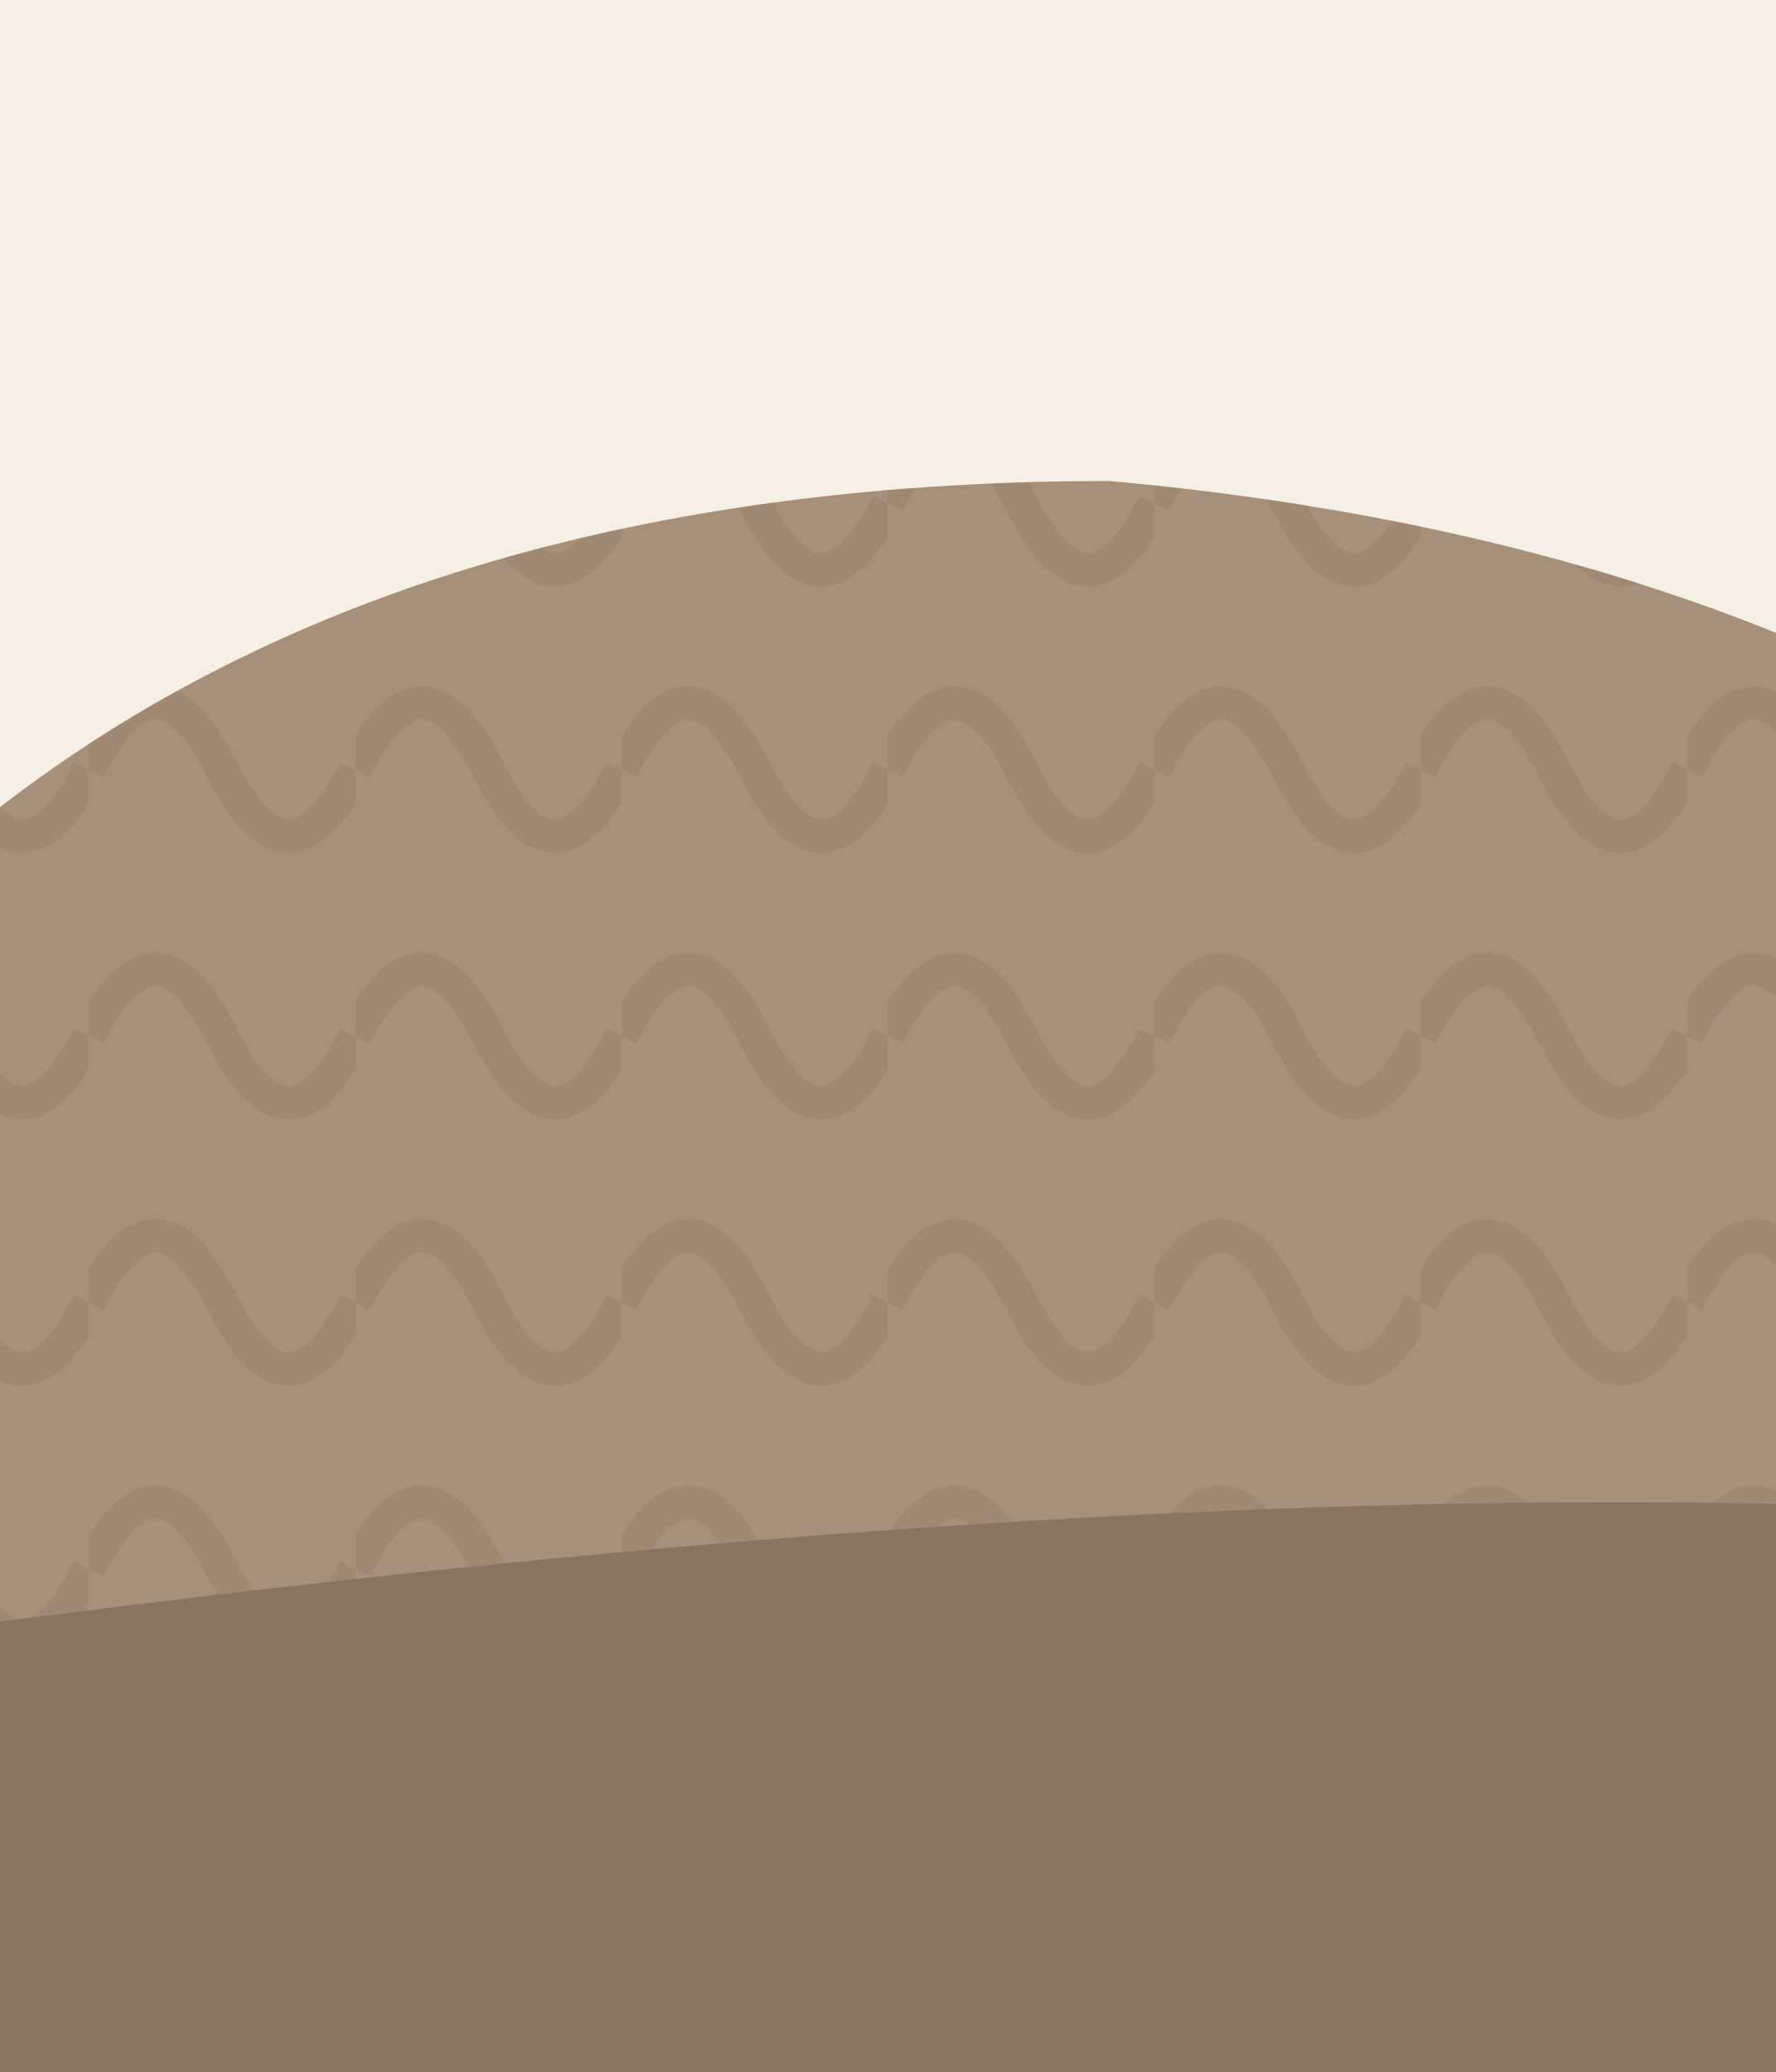
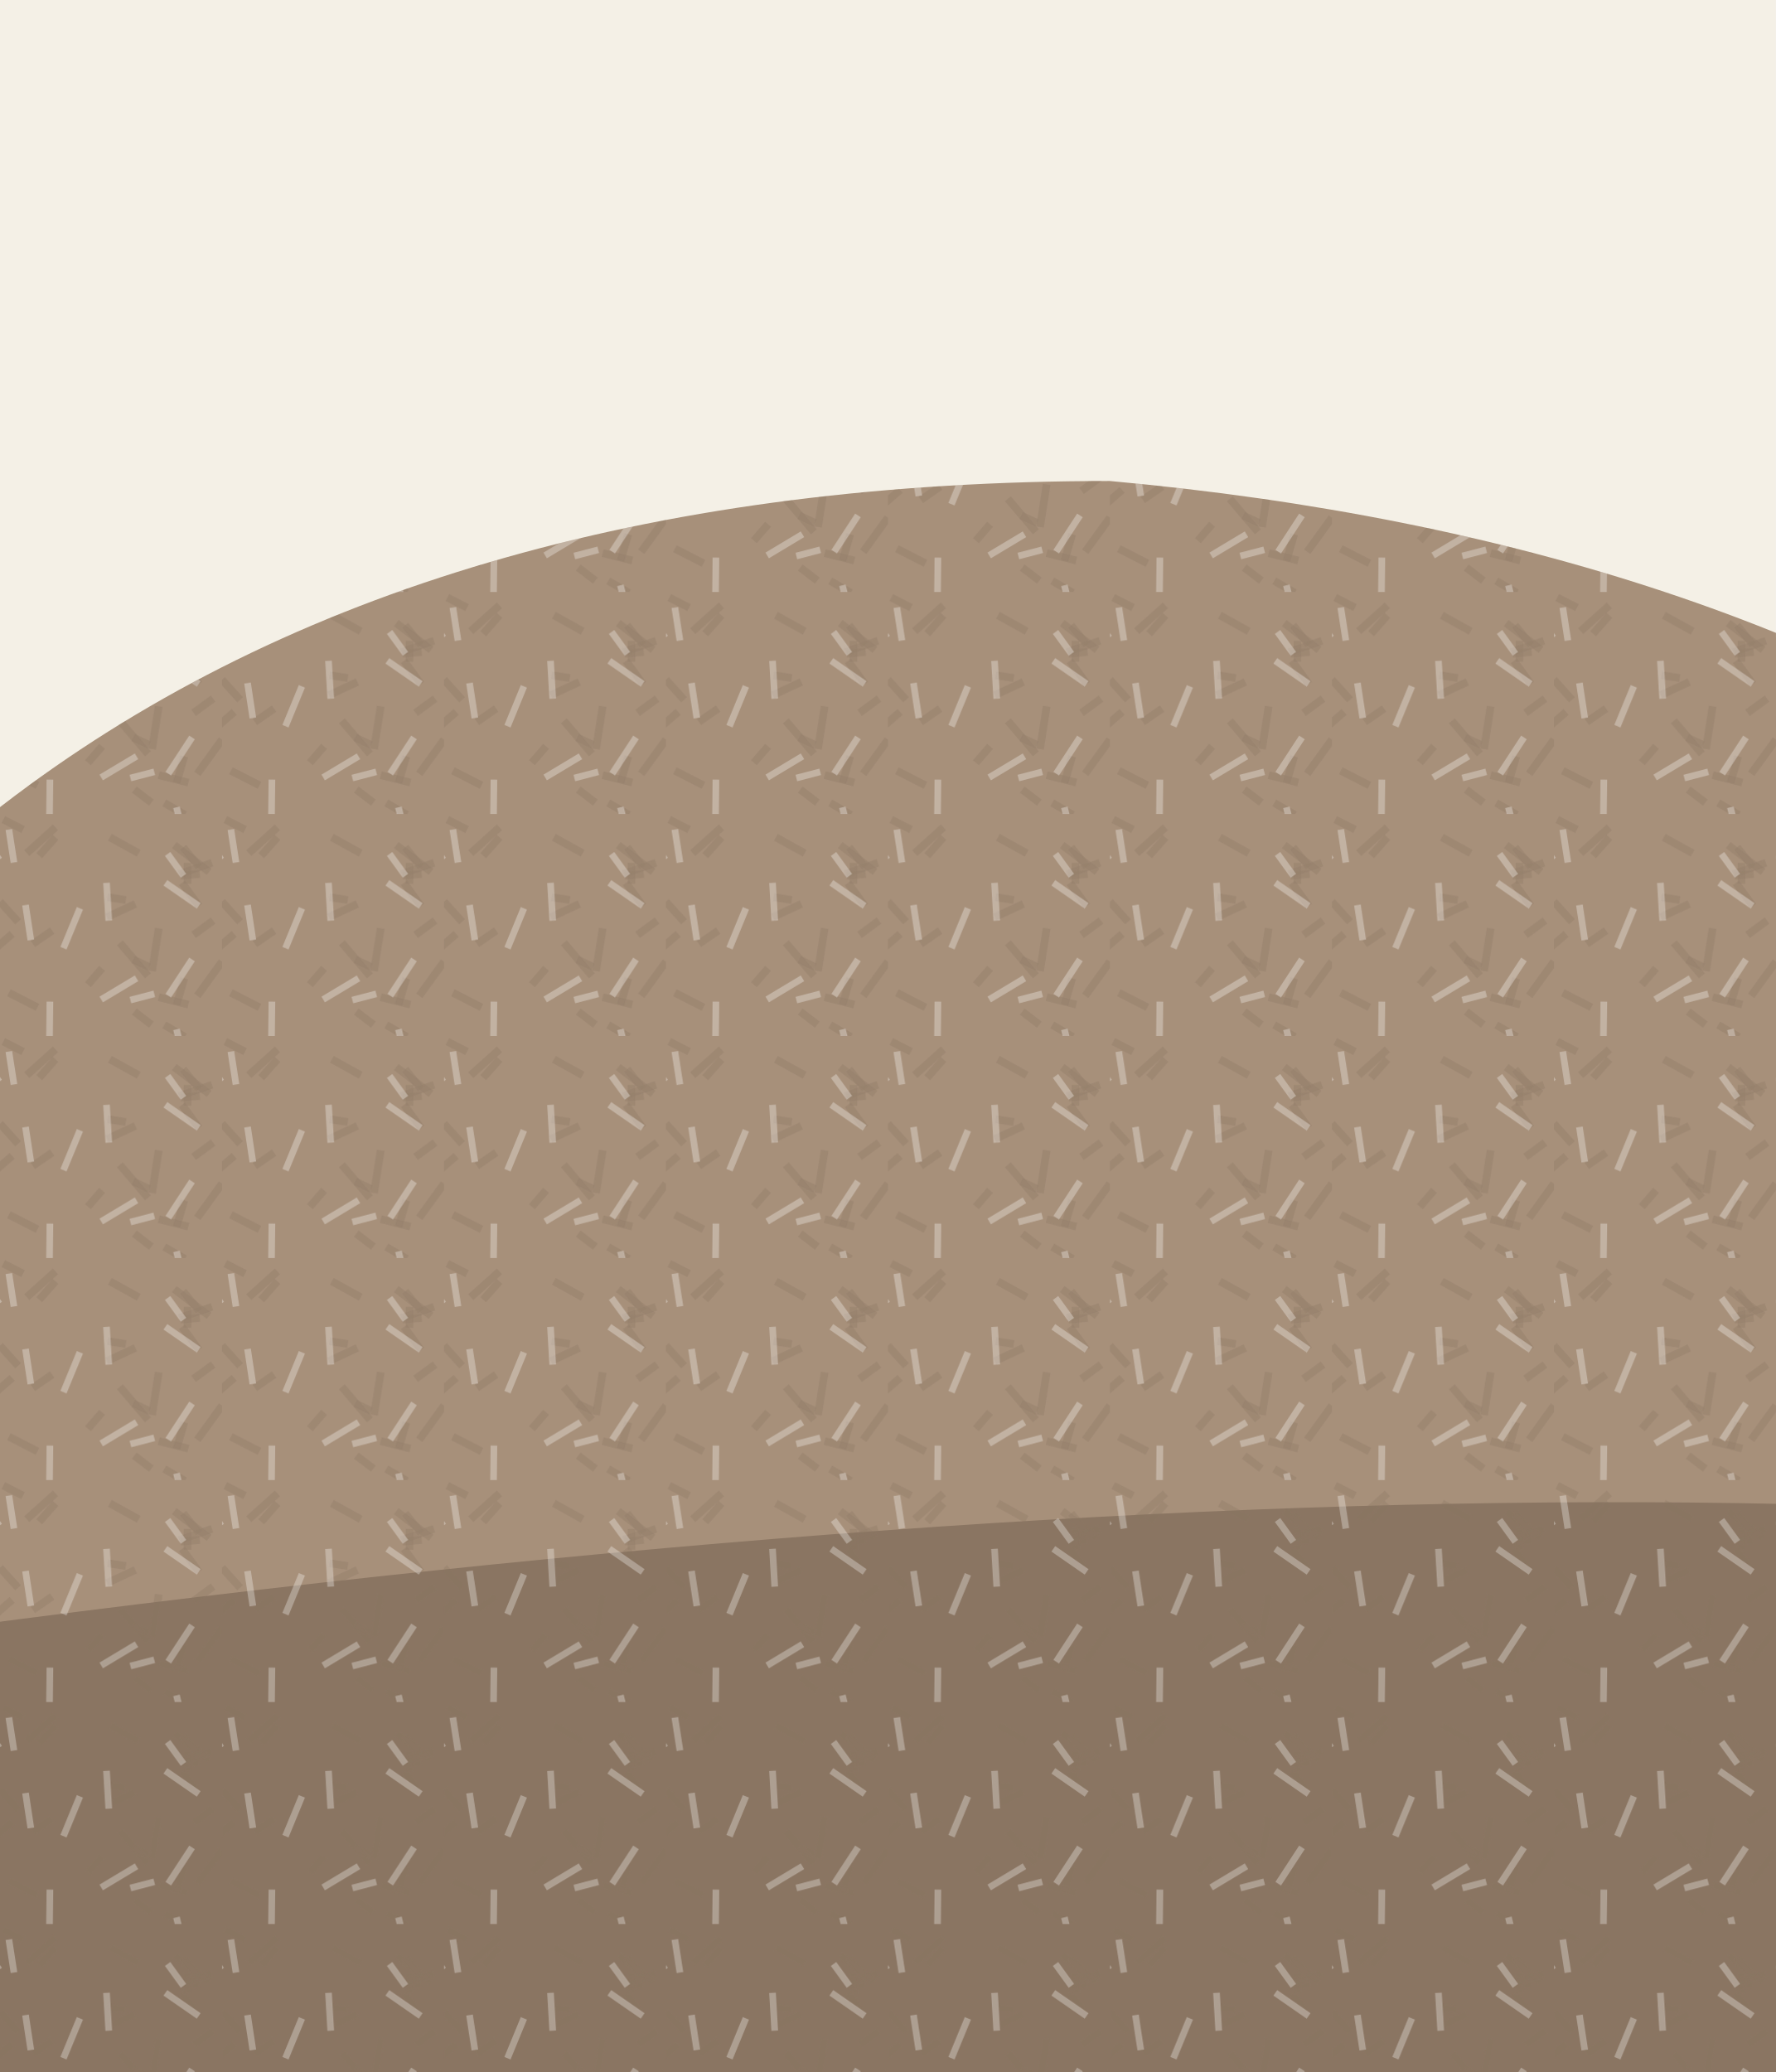
<svg xmlns="http://www.w3.org/2000/svg" viewBox="0 0 480 560" width="480" height="560">
  <rect width="480" height="560" fill="#f4f0e6" />
  <defs>
-     <pattern id="t" width="24" height="24" patternUnits="userSpaceOnUse">
-       <path d="M0 12 Q6 0 12 12 Q18 24 24 12" fill="none" stroke="#8a7562" stroke-width="3" opacity="0.45" />
+     <pattern id="texture-felt" width="20" height="20" patternUnits="userSpaceOnUse">
+       <path d="M0.0 7.9 l1.63 1.81" stroke="#8a7562" stroke-width="0.7" opacity="0.5" />
+       <path d="M12.0 13.1 l1.44 0.68" stroke="#8a7562" stroke-width="0.7" opacity="0.5" />
+       <path d="M0.8 16.1 l2.58 1.32" stroke="#8a7562" stroke-width="0.7" opacity="0.5" />
+       <path d="M9.9 2.1 l2.60 1.44" stroke="#8a7562" stroke-width="0.7" opacity="0.5" />
+       <path d="M0.3 0.5 l1.78 0.91" stroke="#8a7562" stroke-width="0.7" opacity="0.5" />
+       <path d="M5.0 1.2 l-2.59 2.33" stroke="#8a7562" stroke-width="0.7" opacity="0.5" />
+       <path d="M10.8 11.6 l2.53 2.98" stroke="#8a7562" stroke-width="0.7" opacity="0.5" />
+       <path d="M5.0 2.1 l-1.47 1.66" stroke="#8a7562" stroke-width="0.7" opacity="0.5" />
+       <path d="M15.7 2.8 l3.14 2.41" stroke="#8a7562" stroke-width="0.7" opacity="0.5" />
+       <path d="M18.0 5.4 l-1.73 0.15" stroke="#8a7562" stroke-width="0.7" opacity="0.5" />
+       <path d="M14.8 19.0 l1.86 1.08" stroke="#8a7562" stroke-width="0.7" opacity="0.5" />
+       <path d="M19.1 4.4 l-2.97 1.02" stroke="#8a7562" stroke-width="0.7" opacity="0.5" />
+       <path d="M16.4 6.2 l1.52 2.09" stroke="#8a7562" stroke-width="0.7" opacity="0.5" />
+       <path d="M14.3 16.5 l2.67 0.67" stroke="#8a7562" stroke-width="0.7" opacity="0.5" />
+       <path d="M9.2 13.9 l-1.28 1.48" stroke="#8a7562" stroke-width="0.7" opacity="0.5" />
+       <path d="M14.3 10.3 l-0.60 3.85" stroke="#8a7562" stroke-width="0.7" opacity="0.5" />
+       <path d="M19.2 9.6 l-1.76 1.29" stroke="#8a7562" stroke-width="0.7" opacity="0.5" />
+       <path d="M16.9 4.4 l-0.01 1.88" stroke="#8a7562" stroke-width="0.7" opacity="0.5" />
+       <path d="M16.6 14.8 l-0.69 2.39" stroke="#8a7562" stroke-width="0.7" opacity="0.5" />
+       <path d="M16.5 3.0 l1.43 1.77" stroke="#8a7562" stroke-width="0.7" opacity="0.5" />
+       <path d="M9.7 7.5 l1.64 0.25" stroke="#8a7562" stroke-width="0.7" opacity="0.5" />
+       <path d="M12.1 17.8 l1.54 1.18" stroke="#8a7562" stroke-width="0.7" opacity="0.5" />
+       <path d="M20.0 13.3 l-2.23 3.08" stroke="#8a7562" stroke-width="0.7" opacity="0.5" />
+       <path d="M1.1 10.8 l-2.15 1.86" stroke="#8a7562" stroke-width="0.7" opacity="0.5" />
+       <path d="M4.7 10.5 l-1.74 1.20" stroke="#8a7562" stroke-width="0.7" opacity="0.5" />
+       <path d="M12.2 8.1 l-2.57 1.19" stroke="#8a7562" stroke-width="0.7" opacity="0.5" />
+       <path d="M0.0 3.7 l-1.47 1.07" stroke="#ffffff" stroke-width="0.6" opacity="0.5" />
+       <path d="M15.9 19.4 l0.42 1.72" stroke="#ffffff" stroke-width="0.6" opacity="0.5" />
+       <path d="M2.3 8.2 l0.48 3.15" stroke="#ffffff" stroke-width="0.6" opacity="0.5" />
+       <path d="M9.6 6.2 l0.20 3.41" stroke="#ffffff" stroke-width="0.6" opacity="0.5" />
+       <path d="M0.8 1.4 l0.46 2.97" stroke="#ffffff" stroke-width="0.6" opacity="0.5" />
+       <path d="M15.1 3.6 l1.43 1.97" stroke="#ffffff" stroke-width="0.6" opacity="0.5" />
+       <path d="M12.3 14.8 l-3.18 1.91" stroke="#ffffff" stroke-width="0.6" opacity="0.5" />
+       <path d="M14.9 6.2 l3.00 2.08" stroke="#ffffff" stroke-width="0.6" opacity="0.5" />
+       <path d="M7.2 8.5 l-1.48 3.59" stroke="#ffffff" stroke-width="0.6" opacity="0.5" />
+       <path d="M13.9 16.2 l-2.15 0.56" stroke="#ffffff" stroke-width="0.6" opacity="0.5" />
+       <path d="M4.5 16.9 l-0.04 3.45" stroke="#ffffff" stroke-width="0.6" opacity="0.5" />
+       <path d="M17.3 13.1 l-2.14 3.27" stroke="#ffffff" stroke-width="0.6" opacity="0.5" />
    </pattern>
    <clipPath id="c">
      <ellipse cx="240" cy="360" rx="170" ry="70" fill="#8a7562" />
      <path d="M110 360 Q140 250 260 250 Q370 260 400 350 Q300 330 110 360 Z" fill="#a7907a" />
    </clipPath>
  </defs>
  <g transform="translate(240 280) scale(3) translate(-240 -300)">
    <ellipse cx="240" cy="360" rx="170" ry="70" fill="#8a7562" />
    <path d="M110 360 Q140 250 260 250 Q370 260 400 350 Q300 330 110 360 Z" fill="#a7907a" />
-     <rect x="0" y="0" width="480" height="560" fill="url(#t)" opacity="0.6" clip-path="url(#c)" />
+     <g clip-path="url(#c)">
+       <rect x="0" y="0" width="480" height="560" fill="url(#texture-felt)" opacity="0.6" />
+     </g>
  </g>
</svg>
